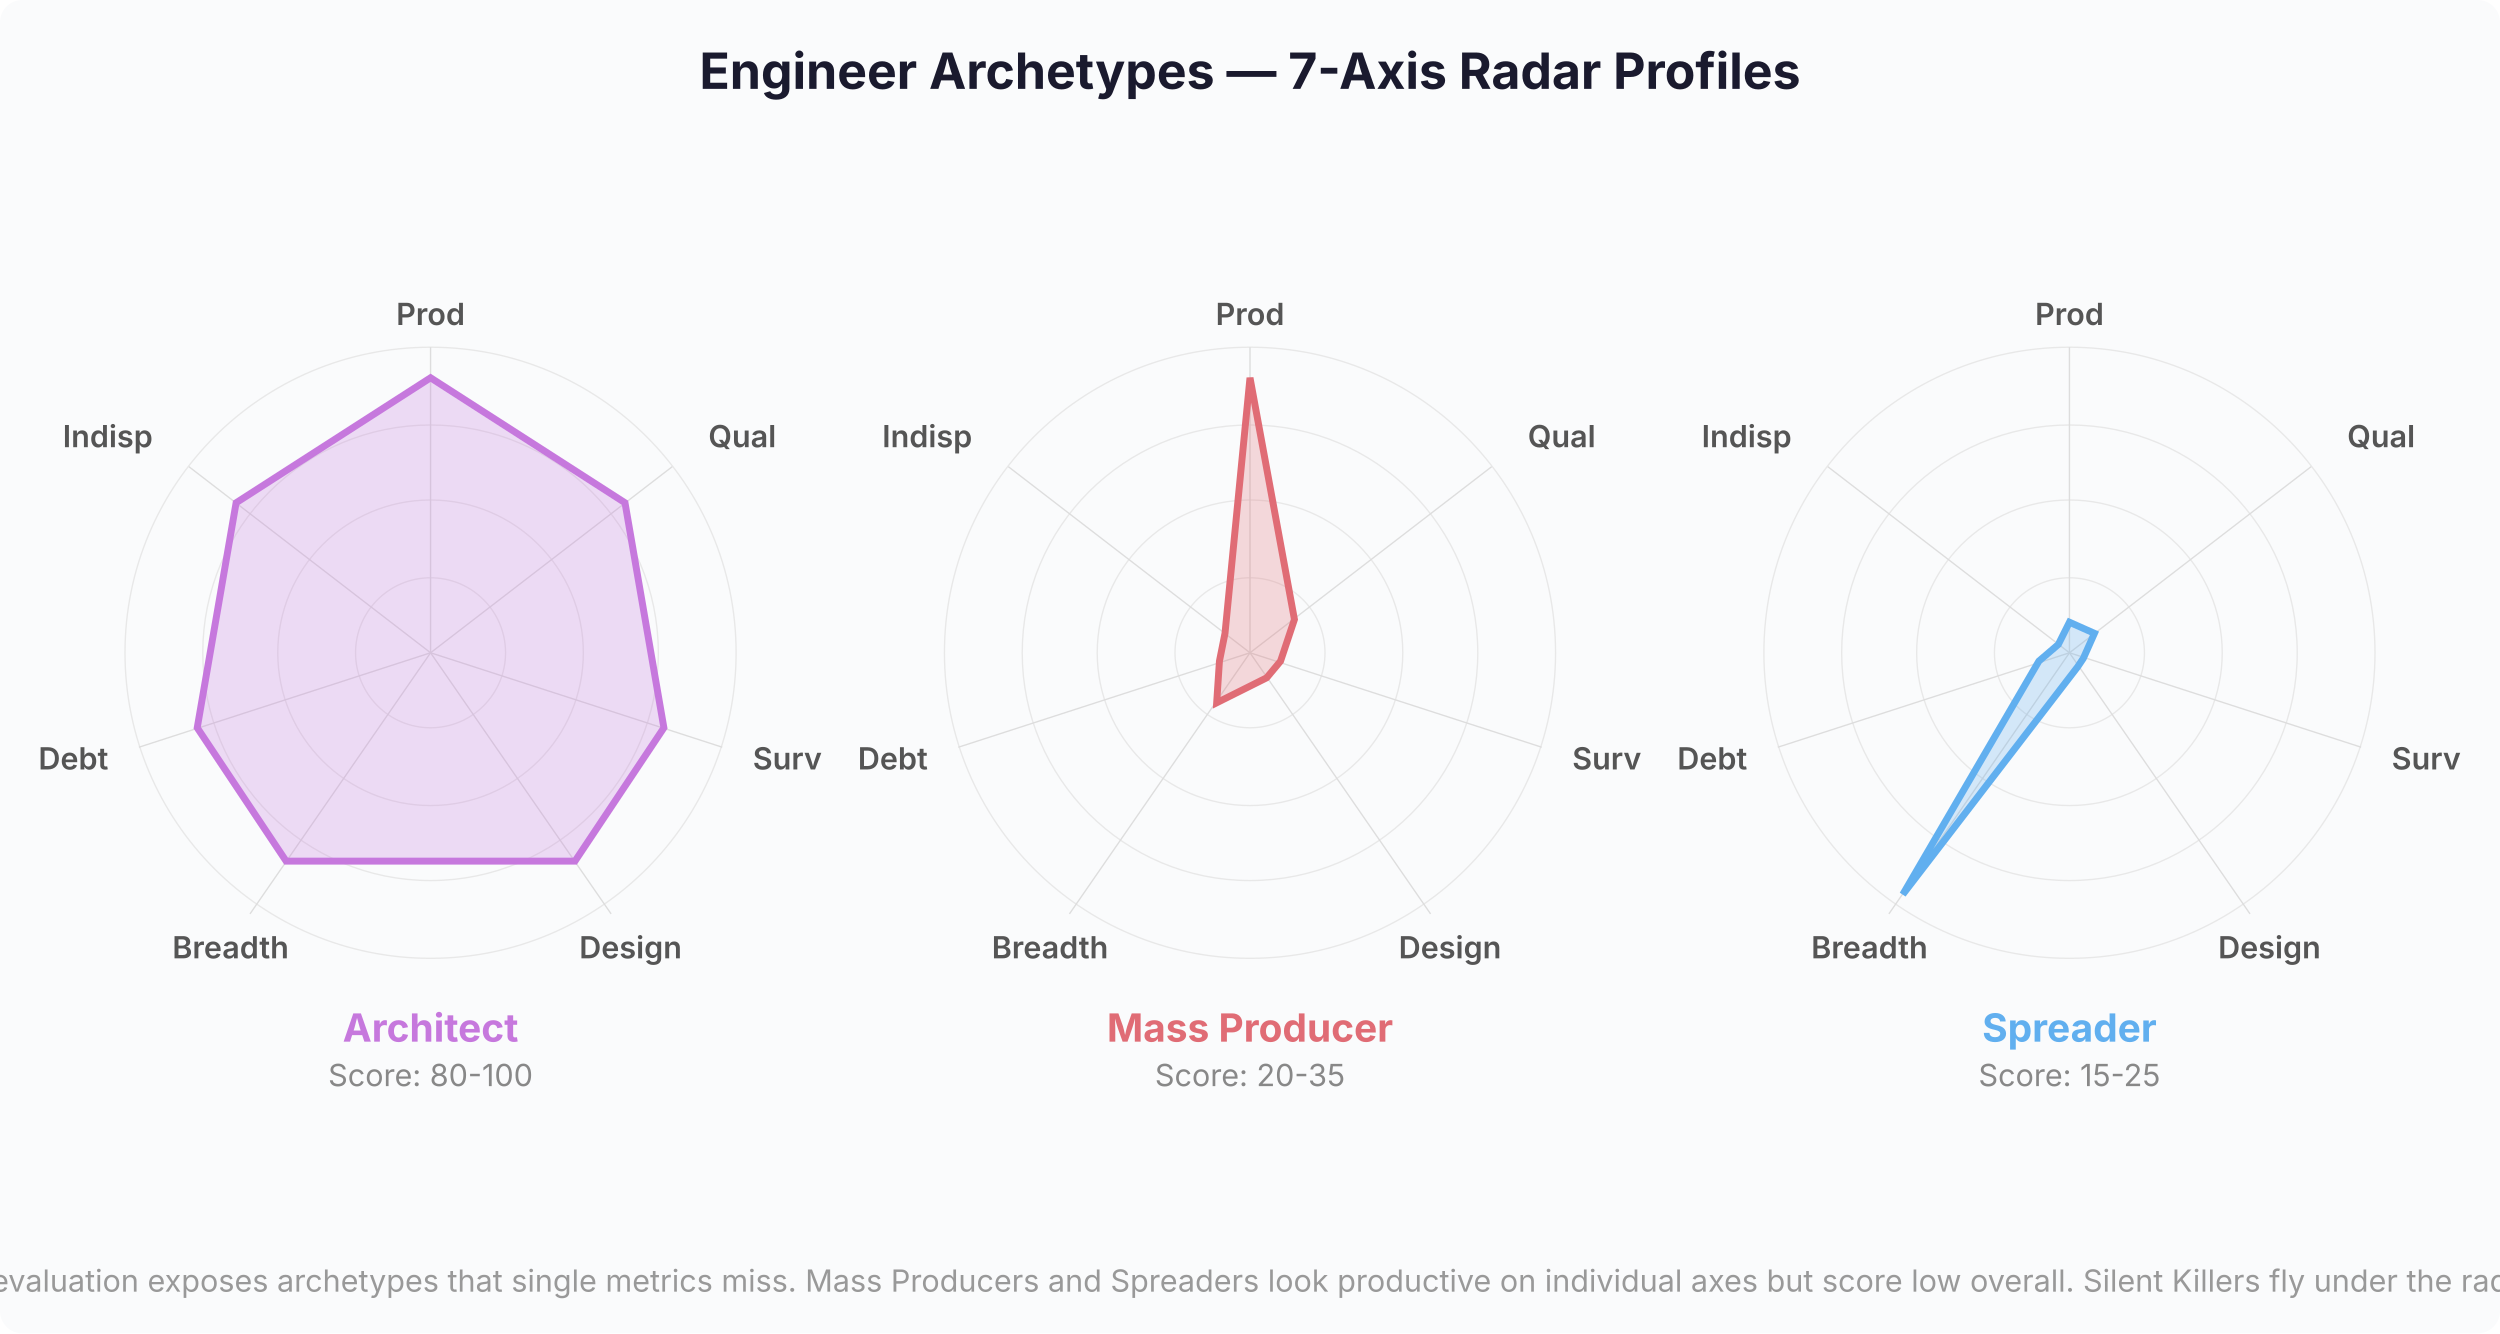
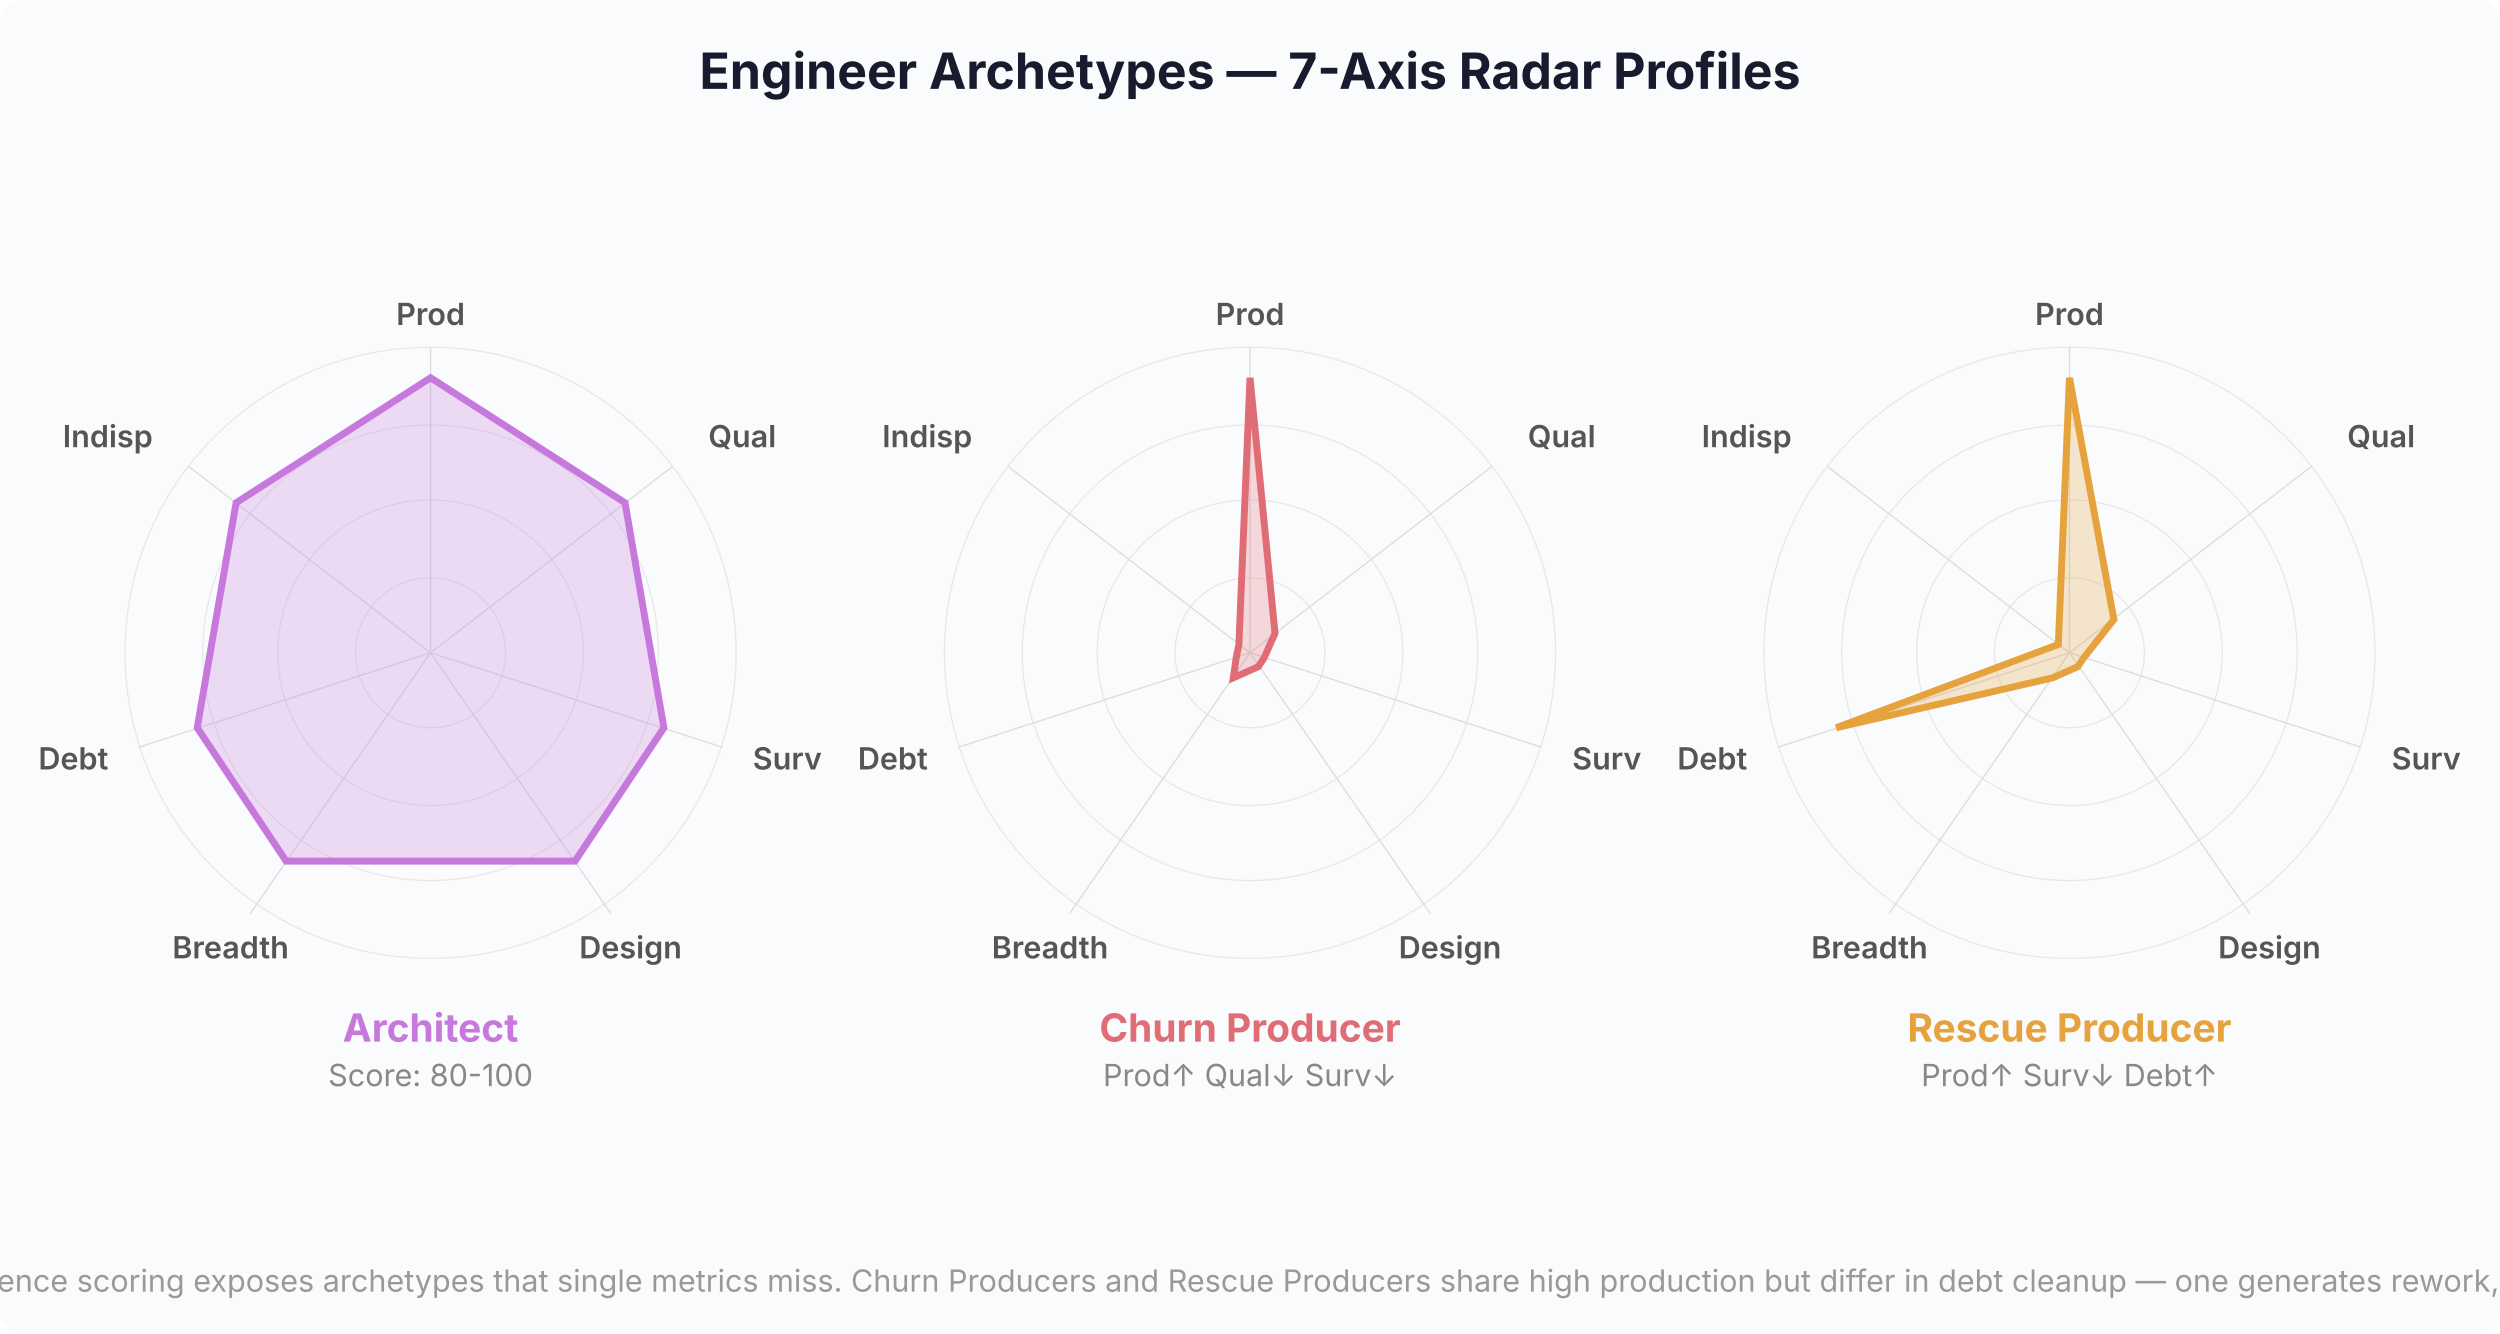
<svg xmlns="http://www.w3.org/2000/svg" width="900" height="480" viewBox="0 0 900 480">
  <defs>
    <style>
      text { font-family: -apple-system, 'Segoe UI', sans-serif; }
      .title { font-size: 18px; font-weight: 700; fill: #1a1a2e; }
      .axis-label { font-size: 11px; fill: #555; font-weight: 600; }
      .legend-text { font-size: 12px; fill: #333; }
      .grid-label { font-size: 9px; fill: #999; }
    </style>
  </defs>
  <rect width="900" height="480" rx="8" fill="#fafbfc" />
  <text x="450" y="32" text-anchor="middle" class="title">Engineer Archetypes — 7-Axis Radar Profiles</text>
  <g transform="translate(155,235)">
    <circle cx="0" cy="0" r="110" fill="none" stroke="#e8e8e8" stroke-width="0.5" />
    <circle cx="0" cy="0" r="82" fill="none" stroke="#e8e8e8" stroke-width="0.5" />
    <circle cx="0" cy="0" r="55" fill="none" stroke="#e8e8e8" stroke-width="0.5" />
    <circle cx="0" cy="0" r="27" fill="none" stroke="#e8e8e8" stroke-width="0.5" />
    <line x1="0" y1="0" x2="0" y2="-110" stroke="#ddd" stroke-width="0.5" />
    <line x1="0" y1="0" x2="87" y2="-67" stroke="#ddd" stroke-width="0.5" />
    <line x1="0" y1="0" x2="105" y2="34" stroke="#ddd" stroke-width="0.5" />
    <line x1="0" y1="0" x2="65" y2="94" stroke="#ddd" stroke-width="0.5" />
    <line x1="0" y1="0" x2="-65" y2="94" stroke="#ddd" stroke-width="0.5" />
    <line x1="0" y1="0" x2="-105" y2="34" stroke="#ddd" stroke-width="0.5" />
    <line x1="0" y1="0" x2="-87" y2="-67" stroke="#ddd" stroke-width="0.5" />
    <polygon points="0,-99 70,-54 84,27 52,75 -52,75 -84,27 -70,-54" fill="rgba(199,120,221,0.25)" stroke="#c678dd" stroke-width="2.5" />
    <text x="0" y="-118" text-anchor="middle" class="axis-label">Prod</text>
    <text x="100" y="-74" text-anchor="start" class="axis-label">Qual</text>
    <text x="116" y="42" text-anchor="start" class="axis-label">Surv</text>
    <text x="72" y="110" text-anchor="middle" class="axis-label">Design</text>
    <text x="-72" y="110" text-anchor="middle" class="axis-label">Breadth</text>
    <text x="-116" y="42" text-anchor="end" class="axis-label">Debt</text>
    <text x="-100" y="-74" text-anchor="end" class="axis-label">Indisp</text>
    <text x="0" y="140" text-anchor="middle" font-size="14" font-weight="700" fill="#c678dd">Architect</text>
    <text x="0" y="156" text-anchor="middle" font-size="11" fill="#888">Score: 80-100</text>
  </g>
  <g transform="translate(450,235)">
    <circle cx="0" cy="0" r="110" fill="none" stroke="#e8e8e8" stroke-width="0.5" />
    <circle cx="0" cy="0" r="82" fill="none" stroke="#e8e8e8" stroke-width="0.5" />
    <circle cx="0" cy="0" r="55" fill="none" stroke="#e8e8e8" stroke-width="0.5" />
    <circle cx="0" cy="0" r="27" fill="none" stroke="#e8e8e8" stroke-width="0.5" />
    <line x1="0" y1="0" x2="0" y2="-110" stroke="#ddd" stroke-width="0.5" />
    <line x1="0" y1="0" x2="87" y2="-67" stroke="#ddd" stroke-width="0.5" />
    <line x1="0" y1="0" x2="105" y2="34" stroke="#ddd" stroke-width="0.5" />
    <line x1="0" y1="0" x2="65" y2="94" stroke="#ddd" stroke-width="0.5" />
    <line x1="0" y1="0" x2="-65" y2="94" stroke="#ddd" stroke-width="0.5" />
    <line x1="0" y1="0" x2="-105" y2="34" stroke="#ddd" stroke-width="0.5" />
    <line x1="0" y1="0" x2="-87" y2="-67" stroke="#ddd" stroke-width="0.5" />
-     <polygon points="0,-99 16,-12 11,3 6,9 -12,18 -11,3 -9,-7" fill="rgba(224,108,117,0.25)" stroke="#e06c75" stroke-width="2.5" />
+     <polygon points="0,-99 9,-7 5,2 3,5 -6,9 -5,2 -4,-3" fill="rgba(224,108,117,0.25)" stroke="#e06c75" stroke-width="2.5" />
    <text x="0" y="-118" text-anchor="middle" class="axis-label">Prod</text>
    <text x="100" y="-74" text-anchor="start" class="axis-label">Qual</text>
    <text x="116" y="42" text-anchor="start" class="axis-label">Surv</text>
    <text x="72" y="110" text-anchor="middle" class="axis-label">Design</text>
    <text x="-72" y="110" text-anchor="middle" class="axis-label">Breadth</text>
    <text x="-116" y="42" text-anchor="end" class="axis-label">Debt</text>
    <text x="-100" y="-74" text-anchor="end" class="axis-label">Indisp</text>
-     <text x="0" y="140" text-anchor="middle" font-size="14" font-weight="700" fill="#e06c75">Mass Producer</text>
-     <text x="0" y="156" text-anchor="middle" font-size="11" fill="#888">Score: 20-35</text>
+     <text x="0" y="140" text-anchor="middle" font-size="14" font-weight="700" fill="#e06c75">Churn Producer</text>
+     <text x="0" y="156" text-anchor="middle" font-size="11" fill="#888">Prod↑ Qual↓ Surv↓</text>
  </g>
  <g transform="translate(745,235)">
    <circle cx="0" cy="0" r="110" fill="none" stroke="#e8e8e8" stroke-width="0.5" />
    <circle cx="0" cy="0" r="82" fill="none" stroke="#e8e8e8" stroke-width="0.5" />
    <circle cx="0" cy="0" r="55" fill="none" stroke="#e8e8e8" stroke-width="0.5" />
    <circle cx="0" cy="0" r="27" fill="none" stroke="#e8e8e8" stroke-width="0.5" />
    <line x1="0" y1="0" x2="0" y2="-110" stroke="#ddd" stroke-width="0.5" />
    <line x1="0" y1="0" x2="87" y2="-67" stroke="#ddd" stroke-width="0.5" />
    <line x1="0" y1="0" x2="105" y2="34" stroke="#ddd" stroke-width="0.5" />
    <line x1="0" y1="0" x2="65" y2="94" stroke="#ddd" stroke-width="0.5" />
    <line x1="0" y1="0" x2="-65" y2="94" stroke="#ddd" stroke-width="0.5" />
    <line x1="0" y1="0" x2="-105" y2="34" stroke="#ddd" stroke-width="0.5" />
    <line x1="0" y1="0" x2="-87" y2="-67" stroke="#ddd" stroke-width="0.5" />
-     <polygon points="0,-11 9,-7 5,2 3,5 -60,87 -11,3 -4,-3" fill="rgba(97,175,239,0.25)" stroke="#61afef" stroke-width="2.5" />
+     <polygon points="0,-99 16,-12 5,2 3,5 -6,9 -84,27 -4,-3" fill="rgba(230,162,60,0.25)" stroke="#e6a23c" stroke-width="2.5" />
    <text x="0" y="-118" text-anchor="middle" class="axis-label">Prod</text>
    <text x="100" y="-74" text-anchor="start" class="axis-label">Qual</text>
    <text x="116" y="42" text-anchor="start" class="axis-label">Surv</text>
    <text x="72" y="110" text-anchor="middle" class="axis-label">Design</text>
    <text x="-72" y="110" text-anchor="middle" class="axis-label">Breadth</text>
    <text x="-116" y="42" text-anchor="end" class="axis-label">Debt</text>
    <text x="-100" y="-74" text-anchor="end" class="axis-label">Indisp</text>
-     <text x="0" y="140" text-anchor="middle" font-size="14" font-weight="700" fill="#61afef">Spreader</text>
-     <text x="0" y="156" text-anchor="middle" font-size="11" fill="#888">Score: 15-25</text>
+     <text x="0" y="140" text-anchor="middle" font-size="14" font-weight="700" fill="#e6a23c">Rescue Producer</text>
+     <text x="0" y="156" text-anchor="middle" font-size="11" fill="#888">Prod↑ Surv↓ Debt↑</text>
  </g>
-   <text x="450" y="465" text-anchor="middle" font-size="11" fill="#999" font-family="-apple-system, sans-serif">Multi-axis evaluation exposes archetypes that single metrics miss. Mass Producers and Spreaders look productive on individual axes but score low overall. Silent Killers fly under the radar entirely.</text>
+   <text x="450" y="465" text-anchor="middle" font-size="11" fill="#999" font-family="-apple-system, sans-serif">Multi-axis evaluation with confidence scoring exposes archetypes that single metrics miss. Churn Producers and Rescue Producers share high production but differ in debt cleanup — one generates rework, the other cleans up after others.</text>
</svg>
